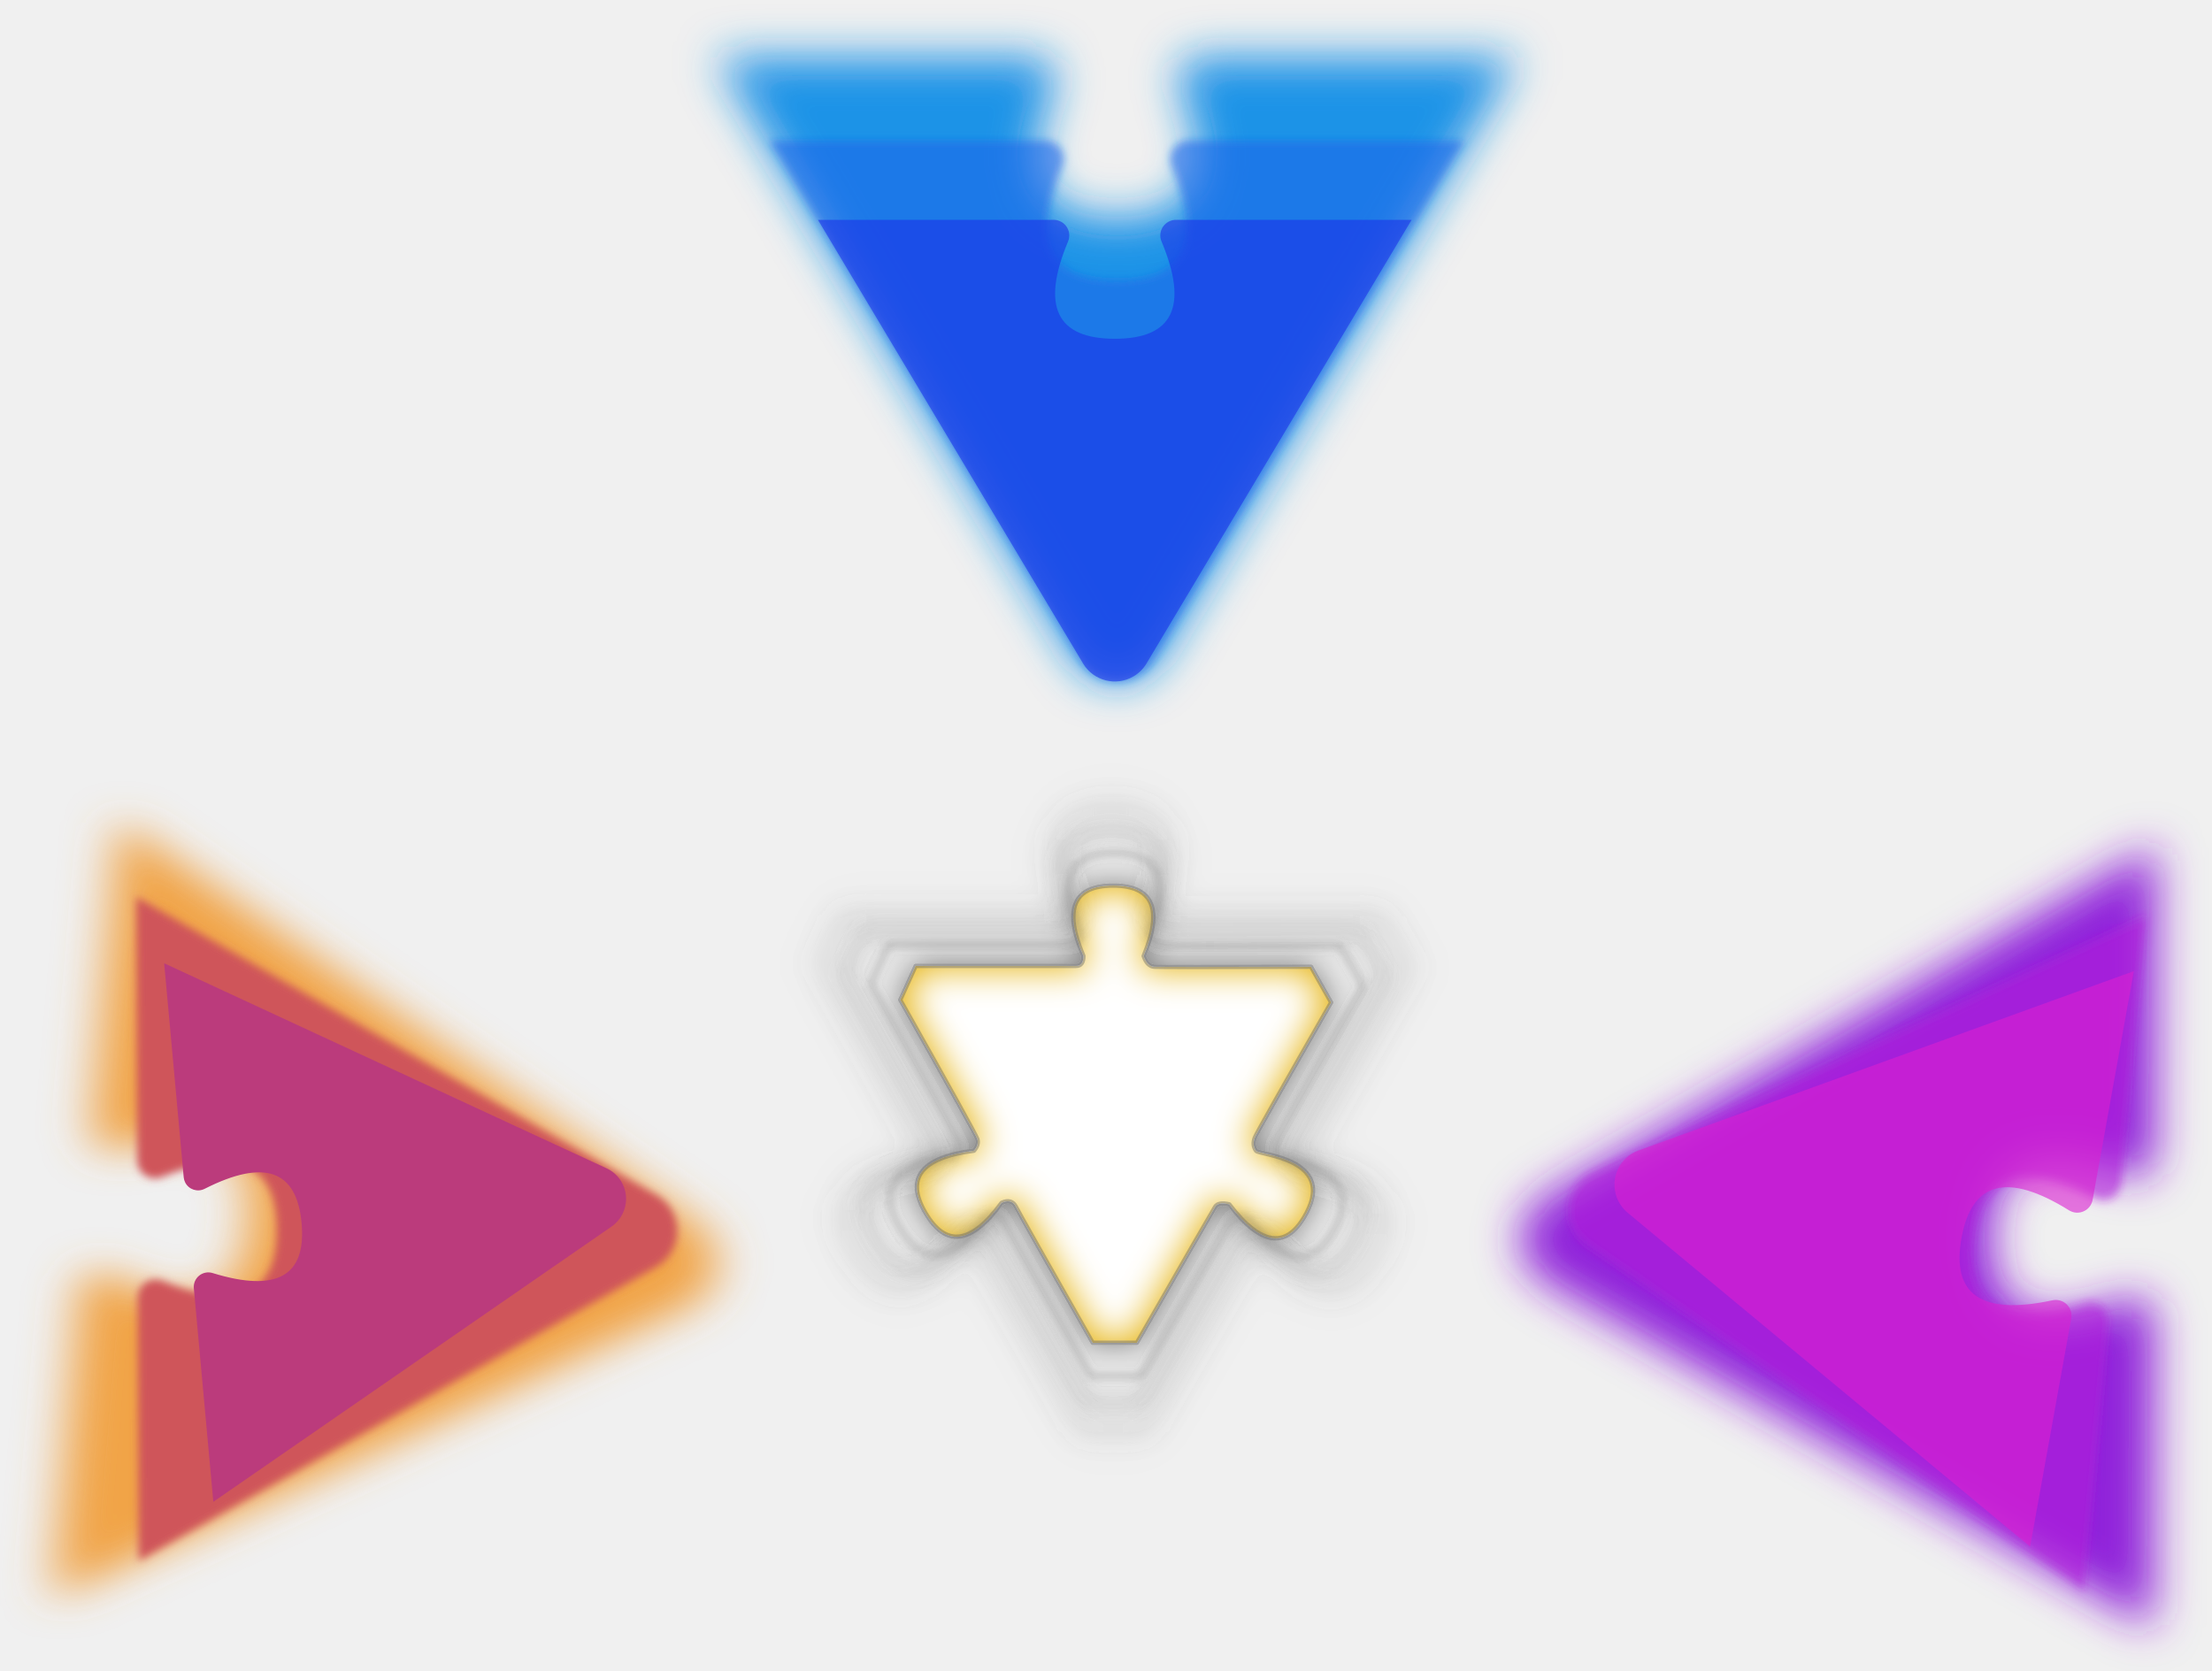
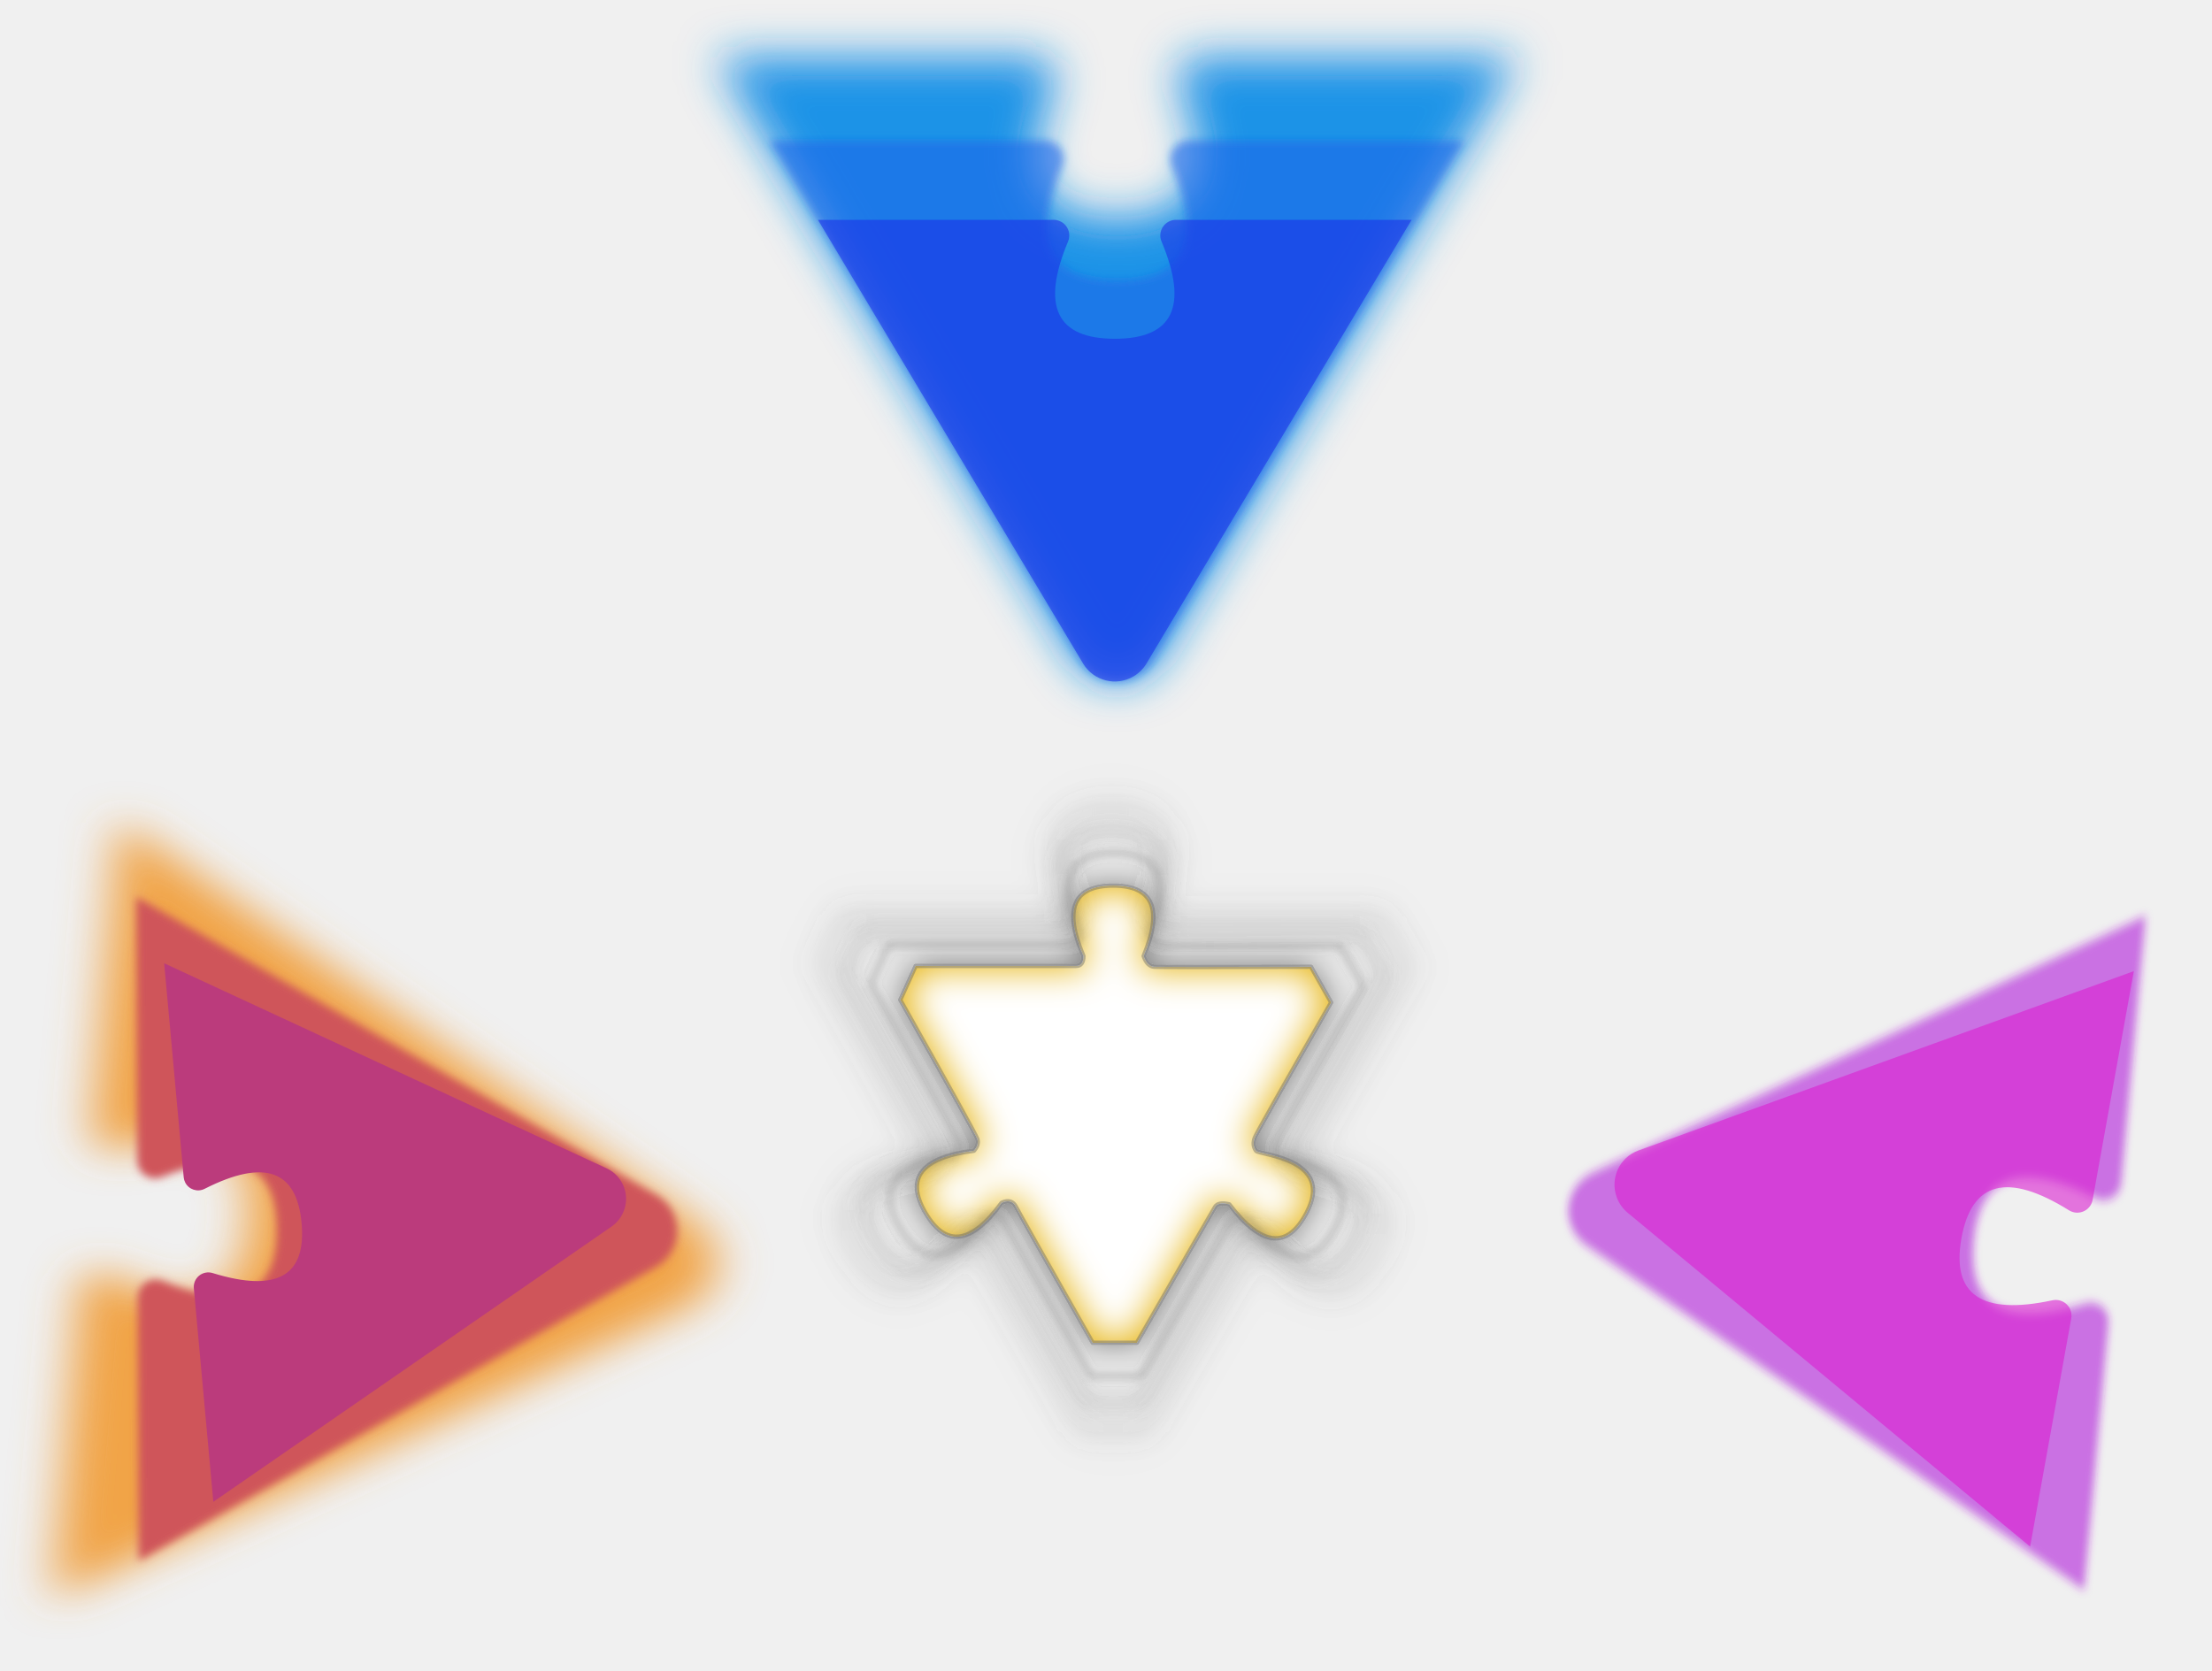
<svg xmlns="http://www.w3.org/2000/svg" xmlns:xlink="http://www.w3.org/1999/xlink" width="503" height="380">
  <defs>
+     <filter x="-1.9%" y="-2.4%" width="103.8%" height="104.9%" filterUnits="objectBoundingBox" id="b">
+       <feGaussianBlur stdDeviation="1" in="SourceGraphic" />
+     </filter>
    <filter x="-17.7%" y="-16.7%" width="135.3%" height="133.3%" filterUnits="objectBoundingBox" id="g">
      <feOffset in="SourceAlpha" result="shadowOffsetOuter1" />
      <feGaussianBlur stdDeviation="3.5" in="shadowOffsetOuter1" result="shadowBlurOuter1" />
      <feColorMatrix values="0 0 0 0 0 0 0 0 0 0 0 0 0 0 0 0 0 0 0.5 0" in="shadowBlurOuter1" result="shadowMatrixOuter1" />
      <feMerge>
        <feMergeNode in="shadowMatrixOuter1" />
        <feMergeNode in="SourceGraphic" />
      </feMerge>
-     </filter>
-     <filter x="-8.2%" y="-10.6%" width="116.5%" height="121.1%" filterUnits="objectBoundingBox" id="a">
-       <feGaussianBlur stdDeviation="5" in="SourceGraphic" />
    </filter>
    <filter x="-8.4%" y="-10.4%" width="116.8%" height="120.7%" filterUnits="objectBoundingBox" id="c">
      <feGaussianBlur stdDeviation="5" in="SourceGraphic" />
    </filter>
    <filter x="-1.9%" y="-2.4%" width="103.9%" height="104.8%" filterUnits="objectBoundingBox" id="d">
      <feGaussianBlur stdDeviation="1" in="SourceGraphic" />
    </filter>
    <filter x="-8.4%" y="-10.4%" width="116.8%" height="120.7%" filterUnits="objectBoundingBox" id="e">
      <feGaussianBlur stdDeviation="5" in="SourceGraphic" />
    </filter>
    <filter x="-2%" y="-2.4%" width="104%" height="104.9%" filterUnits="objectBoundingBox" id="f">
      <feGaussianBlur stdDeviation="1" in="SourceGraphic" />
    </filter>
-     <filter x="-1.9%" y="-2.4%" width="103.8%" height="104.9%" filterUnits="objectBoundingBox" id="b">
-       <feGaussianBlur stdDeviation="1" in="SourceGraphic" />
+     <filter x="-8.2%" y="-10.6%" width="116.5%" height="121.1%" filterUnits="objectBoundingBox" id="a">
+       <feGaussianBlur stdDeviation="5" in="SourceGraphic" />
    </filter>
    <filter x="-5.3%" y="-5%" width="110.6%" height="110%" filterUnits="objectBoundingBox" id="l">
      <feGaussianBlur stdDeviation="2" in="SourceGraphic" />
    </filter>
    <filter x="-.5%" y="-.5%" width="101%" height="101%" filterUnits="objectBoundingBox" id="h">
      <feGaussianBlur in="SourceGraphic" />
    </filter>
    <filter x="-5.1%" y="-4.8%" width="110.2%" height="109.6%" filterUnits="objectBoundingBox" id="j">
      <feMorphology radius="1" in="SourceAlpha" result="shadowSpreadInner1" />
      <feGaussianBlur stdDeviation="4" in="shadowSpreadInner1" result="shadowBlurInner1" />
      <feOffset in="shadowBlurInner1" result="shadowOffsetInner1" />
      <feComposite in="shadowOffsetInner1" in2="SourceAlpha" operator="arithmetic" k2="-1" k3="1" result="shadowInnerInner1" />
      <feColorMatrix values="0 0 0 0 0.906 0 0 0 0 0.718 0 0 0 0 0.106 0 0 0 1 0" in="shadowInnerInner1" />
    </filter>
    <filter x="-3.1%" y="-2.9%" width="106.3%" height="105.9%" filterUnits="objectBoundingBox" id="k">
      <feGaussianBlur stdDeviation="1" in="SourceGraphic" />
    </filter>
    <filter x="-7.1%" y="-6.7%" width="114.3%" height="113.5%" filterUnits="objectBoundingBox" id="m">
      <feGaussianBlur stdDeviation="3" in="SourceGraphic" />
    </filter>
    <path d="M35.226 75.055c.28.866.027 1.754-.761 2.666-12 1.53-15.678 6.25-11.03 14.159 4.646 7.91 10.423 7.146 17.331-2.29 1.51-.681 2.59-.382 3.24.896.651 1.278 6.472 11.589 17.464 30.931h10.057C82.919 101.55 88.854 91.24 89.333 90.486c.478-.753 1.54-.939 3.185-.557 7.357 9.608 13.222 10.259 17.594 1.95 6.558-12.46-10.853-13.178-11.502-14.158-.65-.98-.65-1.845-.263-2.958.257-.743 6.044-10.997 17.358-30.763l-4.586-8.127c-22.696.068-34.577.068-35.643 0-1.067-.067-1.868-.876-2.405-2.427 4.44-10.686 2.124-16.029-6.945-16.029-9.07 0-11.325 5.343-6.766 16.029 0 1.494-.554 2.241-1.66 2.241H21.212l-3.508 7.74c11.4 20.219 17.24 30.762 17.52 31.628z" id="i" />
  </defs>
  <g fill="none" fill-rule="evenodd">
-     <path d="M252.697 5.501L334 142h-72.212c-2.669 0-4.832-2.154-4.832-4.811 0-.634.126-1.262.37-1.847 8.328-19.95 3.553-29.925-14.326-29.925s-22.654 9.975-14.326 29.925a4.804 4.804 0 01-2.607 6.29 4.85 4.85 0 01-1.855.368H152L233.303 5.501c3.176-5.333 10.093-7.092 15.448-3.929a11.25 11.25 0 013.946 3.93z" fill="#1B93E7" fill-rule="nonzero" filter="url(#a)" transform="matrix(1 0 0 -1 11 155)" />
+     <path d="M252.697 5.501L334 142h-72.212c-2.669 0-4.832-2.154-4.832-4.811a4.8 4.8 0 01.37-1.847c8.328-19.95 3.553-29.925-14.326-29.925s-22.654 9.975-14.326 29.925a4.804 4.804 0 01-2.607 6.29 4.85 4.85 0 01-1.855.368H152L233.303 5.501c3.176-5.333 10.093-7.092 15.448-3.929a11.25 11.25 0 013.946 3.93z" fill="#1B93E7" fill-rule="nonzero" filter="url(#a)" transform="matrix(1 0 0 -1 11 155)" />
    <path d="M251.418 23.765L322 142h-62.69c-2.316 0-4.194-1.866-4.194-4.168 0-.549.109-1.092.32-1.6 7.23-17.28 3.085-25.92-12.436-25.92s-19.667 8.64-12.437 25.92a4.158 4.158 0 01-2.263 5.449c-.51.21-1.058.319-1.61.319H164l70.582-118.235c2.757-4.62 8.762-6.143 13.411-3.403a9.756 9.756 0 013.425 3.403z" fill-opacity=".6" fill="#1B67E7" fill-rule="nonzero" filter="url(#b)" transform="matrix(1 0 0 -1 11 174)" />
    <path d="M260.693 150.932L321 50h-53.564c-1.98 0-3.584 1.593-3.584 3.558 0 .468.093.933.275 1.365 6.177 14.752 2.635 22.128-10.627 22.128s-16.804-7.376-10.627-22.128a3.549 3.549 0 00-1.933-4.65 3.607 3.607 0 00-1.376-.273H186l60.307 100.932c2.356 3.943 7.487 5.244 11.46 2.905a8.332 8.332 0 002.926-2.905z" fill-opacity=".6" fill="#1B33E7" fill-rule="nonzero" />
-     <path d="M417.26 201.64l78.861 138.371-70.643.264a4.786 4.786 0 01-4.444-6.584c8.327-20.465 3.715-30.665-13.833-30.599-17.573.066-22.25 10.327-14.032 30.785.983 2.447-.196 5.221-2.633 6.197a4.739 4.739 0 01-1.743.339l-70.793.265 79.999-139.133c3.057-5.316 9.844-7.125 15.16-4.04a11.18 11.18 0 014.101 4.134z" fill="#9020DA" fill-rule="nonzero" filter="url(#c)" transform="matrix(0 1 1 0 149.722 -125.722)" />
+     <path d="M417.26 201.64l78.861 138.371-70.643.264a4.786 4.786 0 01-4.444-6.584c8.327-20.465 3.715-30.665-13.833-30.599-17.573.066-22.25 10.327-14.032 30.785.983 2.447-.196 5.221-2.633 6.197a4.739 4.739 0 01-1.743.339l-70.793.265 79.999-139.133c3.057-5.316 9.844-7.125 15.16-4.04a11.18 11.18 0 014.101 4.134z" fill="#9020DA" fill-rule="nonzero" filter="url(#c)" transform="rotate(90 137.722 12)" />
    <path d="M416.773 208.914l68.182 119.552-61.077.228a4.137 4.137 0 01-3.842-5.69c7.199-17.68 3.212-26.493-11.96-26.436-15.193.057-19.237 8.923-12.131 26.598a4.1 4.1 0 01-3.784 5.647l-61.206.229 69.165-120.21c2.643-4.592 8.51-6.155 13.107-3.49a9.663 9.663 0 013.546 3.572z" fill-opacity=".6" fill="#B120DA" fill-rule="nonzero" filter="url(#d)" transform="scale(-1 1) rotate(85 -12.594 -178.165)" />
    <path d="M370.143 275.854l91.499 75.926 9.354-51.912a3.573 3.573 0 00-4.265-4.121c-16.124 3.47-23.024-1.243-20.7-14.14 2.326-12.912 10.476-15.021 24.45-6.326a3.55 3.55 0 004.897-1.133 3.54 3.54 0 00.475-1.238l9.374-52.023-112.655 40.791c-4.304 1.559-6.514 6.316-4.936 10.624a8.347 8.347 0 002.507 3.552z" fill-opacity=".6" fill="#DA20D1" fill-rule="nonzero" />
    <path d="M90.26 201.64l78.861 138.371-70.643.264a4.786 4.786 0 01-4.444-6.584c8.327-20.465 3.715-30.665-13.833-30.599-17.573.066-22.25 10.327-14.032 30.785.983 2.447-.196 5.221-2.633 6.197a4.739 4.739 0 01-1.743.339L-9 340.678l79.999-139.133c3.057-5.316 9.844-7.125 15.16-4.04a11.18 11.18 0 014.101 4.134z" fill="#F1A446" fill-rule="nonzero" filter="url(#e)" transform="rotate(95 79.604 279.879)" />
    <path d="M90.147 209.794L157 327.434l-59.887.224c-2.228.008-4.047-1.8-4.065-4.04a4.064 4.064 0 01.298-1.558c7.059-17.399 3.15-26.07-11.727-26.014-14.897.056-18.862 8.78-11.895 26.172.833 2.08-.166 4.439-2.232 5.268-.47.189-.972.287-1.478.289L6 328l67.818-118.286a9.364 9.364 0 0112.852-3.435 9.492 9.492 0 013.477 3.515z" fill="#CF555A" fill-rule="nonzero" filter="url(#f)" transform="rotate(90 80.5 278.5)" />
    <g filter="url(#g)" transform="translate(187 184)" stroke-linejoin="round">
      <g filter="url(#h)">
        <use fill="#FFF" xlink:href="#i" />
        <use fill="#000" filter="url(#j)" xlink:href="#i" />
        <use stroke-opacity=".471" stroke="#6F6F6F" xlink:href="#i" />
      </g>
      <path d="M31.023 75.95c.32.991.031 2.008-.87 3.051-13.714 1.75-17.916 7.151-12.606 16.201 5.31 9.05 11.913 8.177 19.808-2.62 1.726-.78 2.96-.437 3.704 1.025.743 1.463 7.396 13.26 19.958 35.393H72.51c13.02-22.733 19.803-34.53 20.35-35.393.547-.861 1.76-1.074 3.64-.637 8.408 10.994 15.11 11.738 20.107 2.232 7.495-14.258-12.402-15.08-13.145-16.2-.743-1.122-.743-2.112-.3-3.386.294-.849 6.907-12.582 19.838-35.2l-5.241-9.298c-25.939.077-39.517.077-40.736 0-1.218-.077-2.134-1.003-2.748-2.778C79.348 16.113 76.703 10 66.338 10s-12.942 6.113-7.733 18.34c0 1.71-.633 2.565-1.898 2.565H15.008L11 39.76c13.028 23.136 19.702 35.2 20.023 36.19z" stroke-opacity=".471" stroke="#6F6F6F" filter="url(#k)" />
      <path d="M26.99 77.047c.352 1.082.034 2.193-.955 3.332-15.062 1.913-19.677 7.813-13.845 17.7 5.832 9.886 13.084 8.932 21.754-2.864 1.895-.85 3.25-.477 4.067 1.12.816 1.598 8.122 14.487 21.918 38.665h12.623C86.85 110.165 94.299 97.277 94.9 96.336c.6-.942 1.933-1.174 3.998-.696 9.233 12.01 16.594 12.823 22.081 2.438 8.232-15.577-13.62-16.474-14.436-17.699-.816-1.224-.816-2.305-.33-3.697.323-.928 7.586-13.746 21.787-38.454l-5.756-10.158c-28.486.084-43.398.084-44.736 0-1.339-.084-2.345-1.096-3.018-3.034C80.06 11.679 77.156 5 65.773 5 54.39 5 51.559 11.679 57.28 25.036c0 1.868-.694 2.802-2.083 2.802H9.402L5 37.51c14.307 25.275 21.637 38.453 21.99 39.536z" stroke-opacity=".471" stroke="#6F6F6F" filter="url(#l)" />
      <path d="M23.777 78.143c.381 1.174.037 2.379-1.032 3.615-16.287 2.074-21.277 8.473-14.97 19.196 6.306 10.723 14.147 9.688 23.522-3.105 2.05-.923 3.515-.518 4.398 1.215.882 1.733 8.782 15.712 23.7 41.936h13.648c15.461-26.936 23.516-40.915 24.166-41.936.65-1.021 2.09-1.273 4.323-.755 9.984 13.027 17.943 13.908 23.877 2.645 8.9-16.895-14.729-17.868-15.61-19.196-.882-1.329-.882-2.501-.357-4.01.35-1.007 8.202-14.91 23.558-41.708l-6.224-11.018c-30.802.092-46.927.092-48.374 0-1.447-.091-2.534-1.188-3.263-3.29C81.164 7.243 78.022 0 65.714 0s-15.37 7.244-9.183 21.731c0 2.026-.751 3.039-2.253 3.039H4.76L0 35.262c15.47 27.413 23.397 41.707 23.777 42.881z" stroke-opacity=".471" stroke="#6F6F6F" filter="url(#m)" />
    </g>
-     <path d="M139.04 278.998l-90.53 62.586-4.434-48.58a3.307 3.307 0 014.266-3.454c14.593 4.495 21.338.708 20.237-11.36-1.103-12.084-8.45-14.684-22.042-7.798a3.289 3.289 0 01-4.425-1.438 3.27 3.27 0 01-.339-1.179l-4.443-48.683 100.616 46.65c3.844 1.783 5.499 6.343 3.695 10.186a7.724 7.724 0 01-2.6 3.07z" fill="#BB3B7C" fill-rule="nonzero" />
+     <path d="M139.04 278.998l-90.53 62.586-4.434-48.58a3.307 3.307 0 014.266-3.454c14.593 4.495 21.338.708 20.237-11.36-1.103-12.084-8.45-14.684-22.042-7.798a3.289 3.289 0 01-4.425-1.438 3.27 3.27 0 01-.339-1.179l-4.443-48.683 100.616 46.65a7.637 7.637 0 013.695 10.186 7.724 7.724 0 01-2.6 3.07z" fill="#BB3B7C" fill-rule="nonzero" />
  </g>
</svg>
